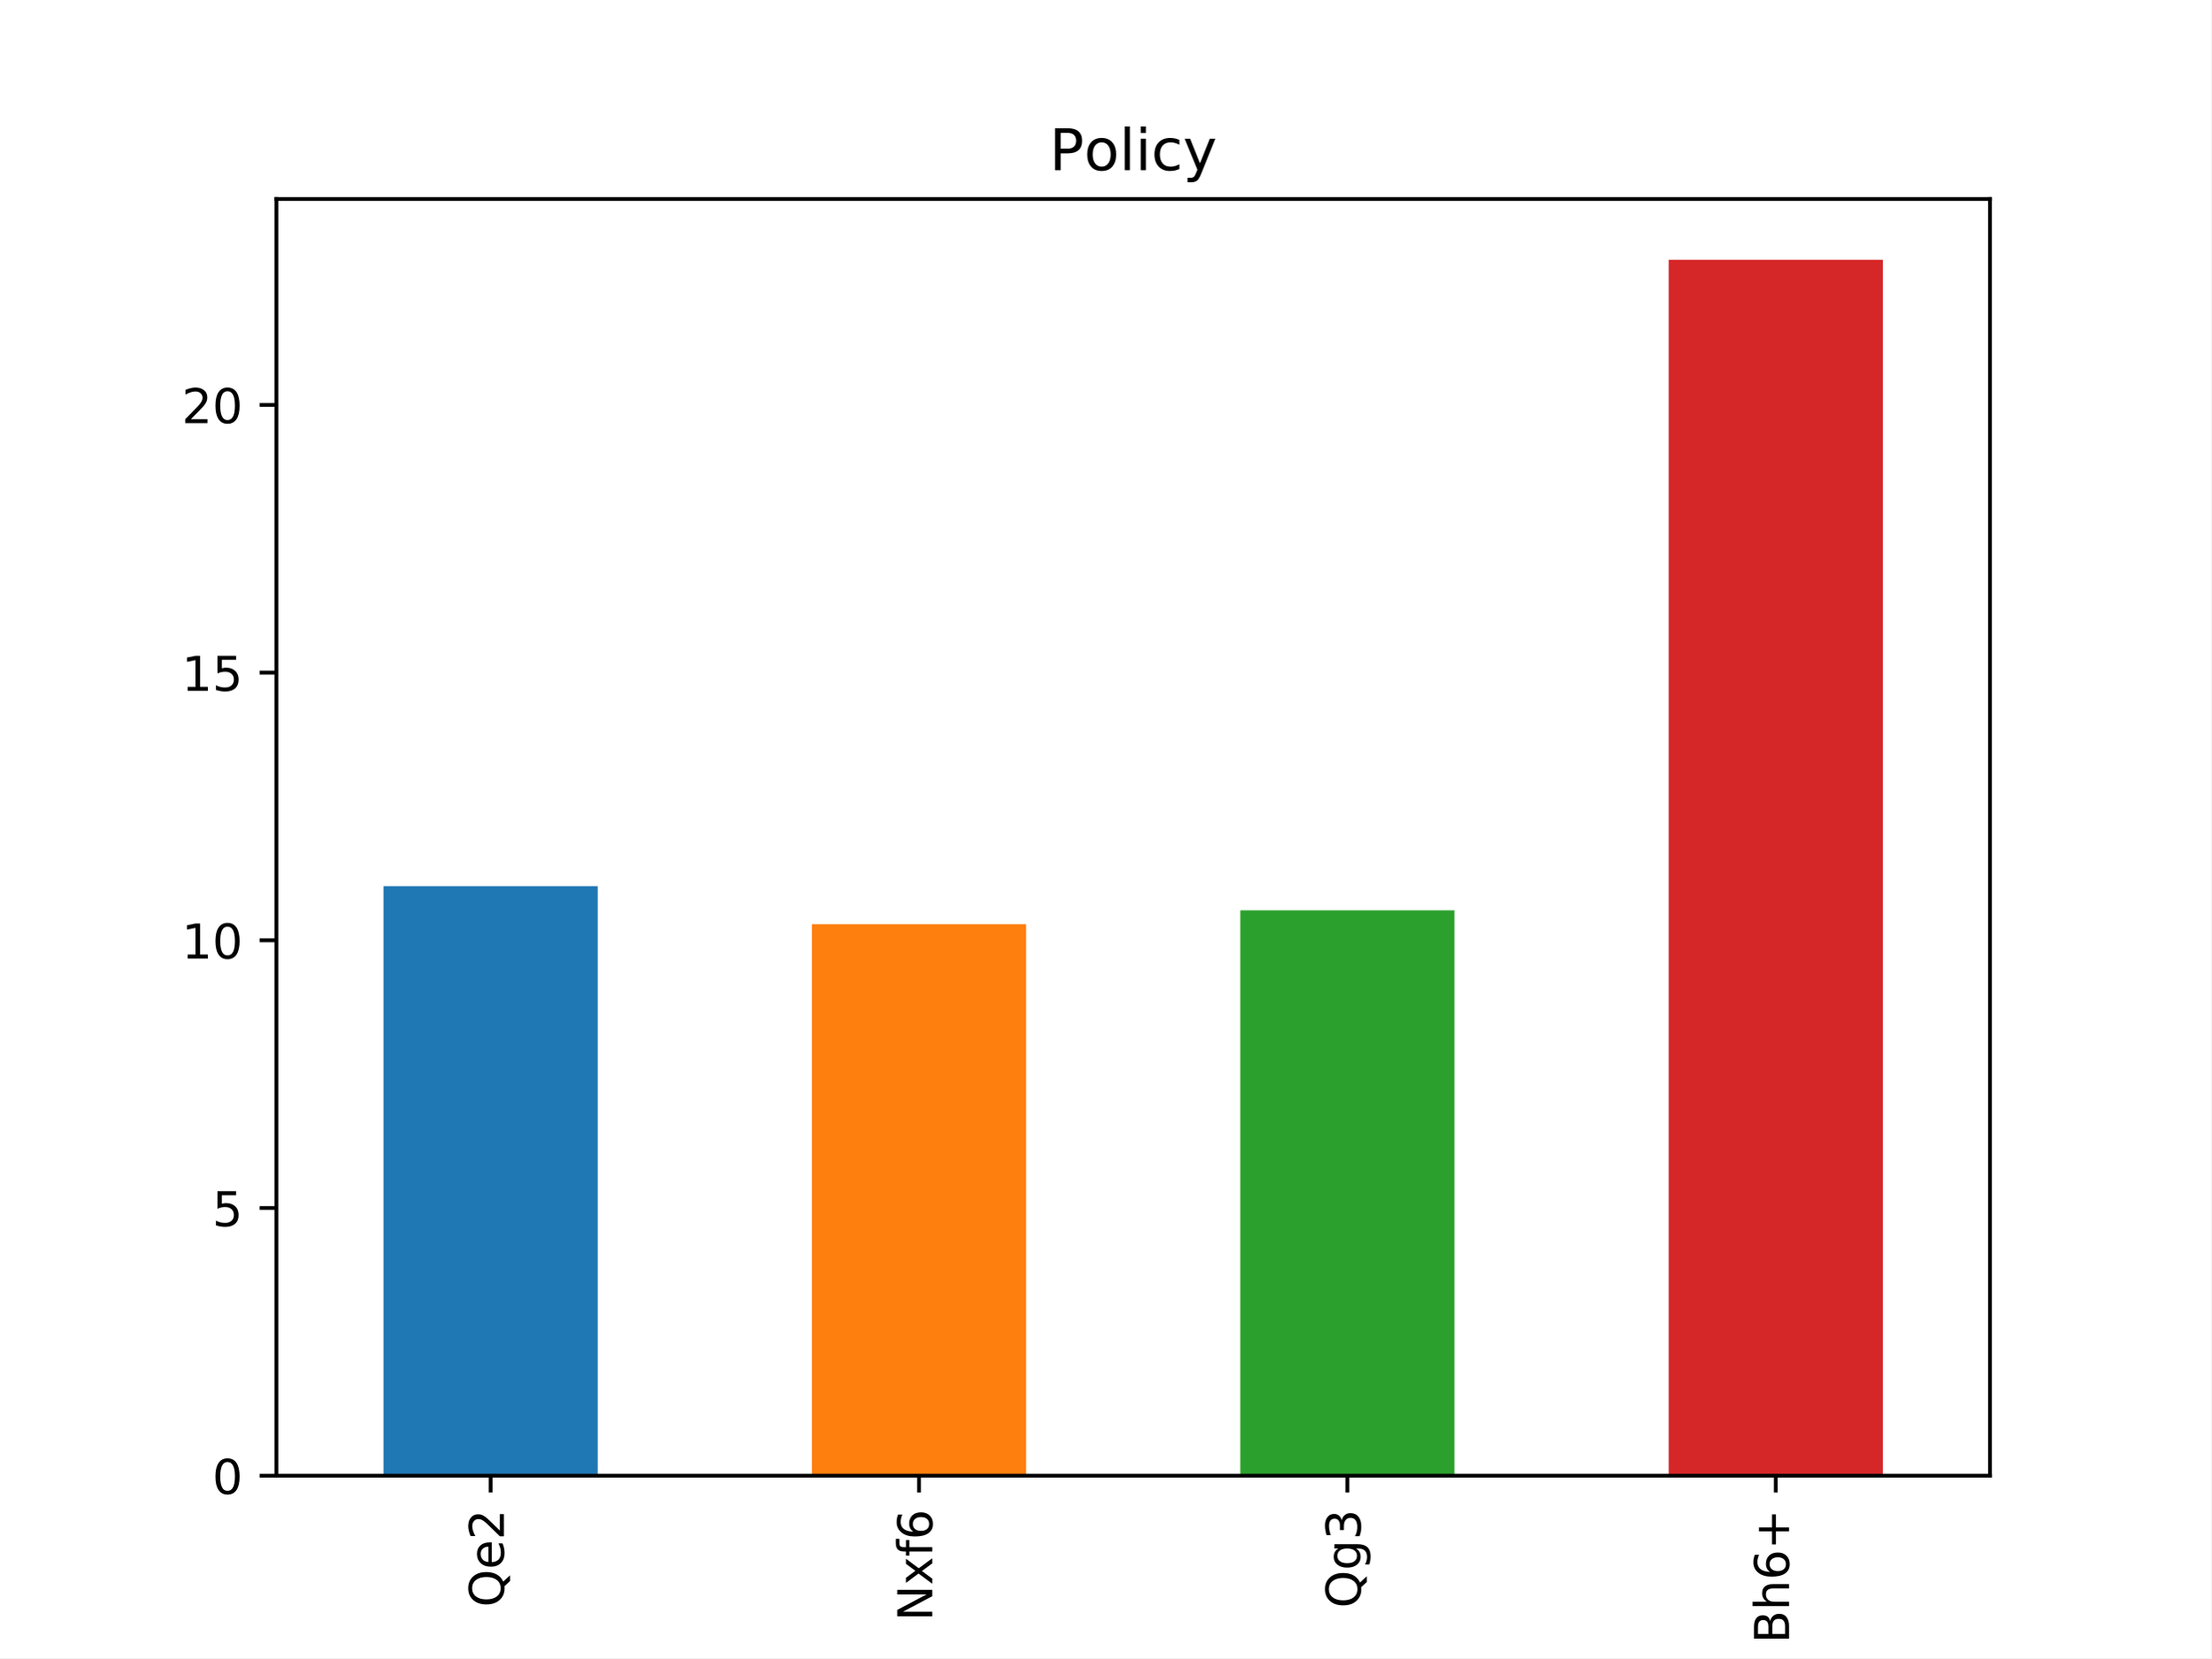
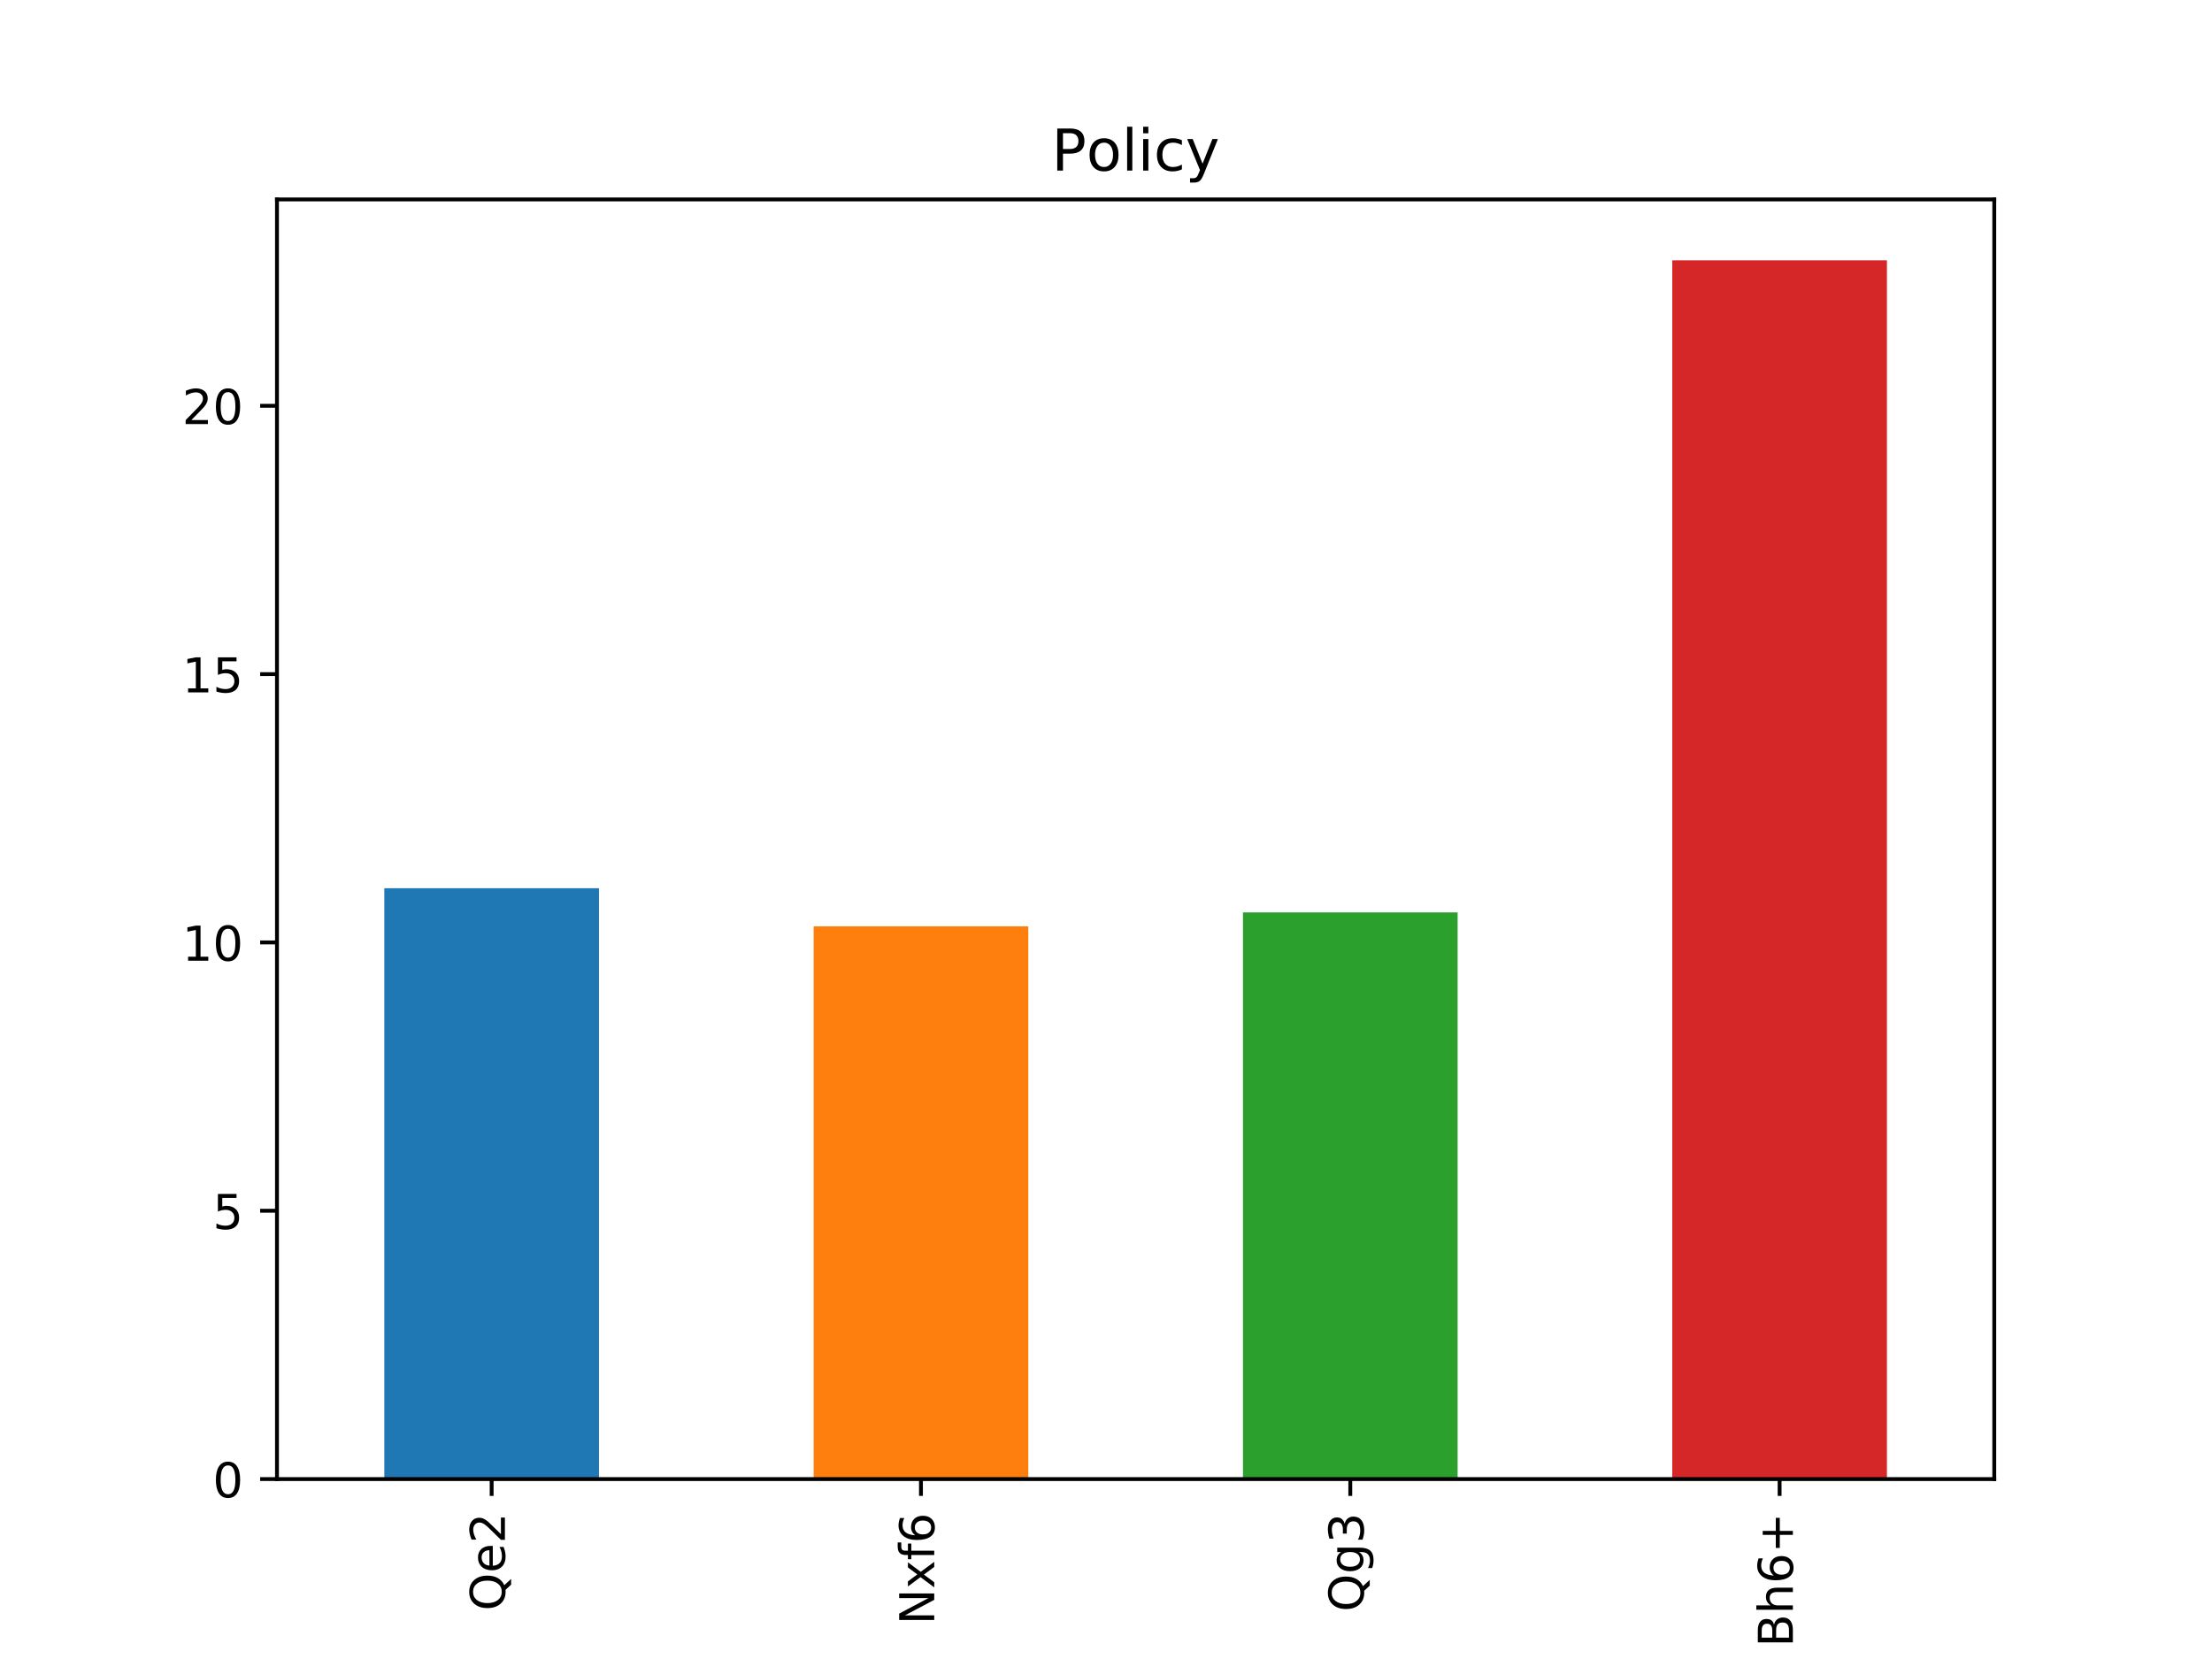
- <svg xmlns="http://www.w3.org/2000/svg" xmlns:xlink="http://www.w3.org/1999/xlink" height="345.6pt" version="1.1" viewBox="0 0 460.8 345.6" width="460.8pt">
+ <svg xmlns="http://www.w3.org/2000/svg" xmlns:xlink="http://www.w3.org/1999/xlink" height="345pt" version="1.1" viewBox="0 0 460 345" width="460pt">
  <defs>
    <style type="text/css">
*{stroke-linecap:butt;stroke-linejoin:round;}
  </style>
  </defs>
  <g id="figure_1">
    <g id="patch_1">
      <path d="M 0 345.6  L 460.8 345.6  L 460.8 0  L 0 0  z " style="fill:#ffffff;" />
    </g>
    <g id="axes_1">
      <g id="patch_2">
        <path d="M 57.6 307.584  L 414.72 307.584  L 414.72 41.472  L 57.6 41.472  z " style="fill:#ffffff;" />
      </g>
      <g id="patch_3">
-         <path clip-path="url(#pa04058345b)" d="M 79.92 307.584  L 124.56 307.584  L 124.56 184.714  L 79.92 184.714  z " style="fill:#1f77b4;" />
+         <path clip-path="url(#p85467f27e4)" d="M 79.92 307.584  L 124.56 307.584  L 124.56 184.714  L 79.92 184.714  z " style="fill:#1f77b4;" />
      </g>
      <g id="patch_4">
-         <path clip-path="url(#pa04058345b)" d="M 169.2 307.584  L 213.84 307.584  L 213.84 192.638  L 169.2 192.638  z " style="fill:#ff7f0e;" />
+         <path clip-path="url(#p85467f27e4)" d="M 169.2 307.584  L 213.84 307.584  L 213.84 192.638  L 169.2 192.638  z " style="fill:#ff7f0e;" />
      </g>
      <g id="patch_5">
-         <path clip-path="url(#pa04058345b)" d="M 258.48 307.584  L 303.12 307.584  L 303.12 189.736  L 258.48 189.736  z " style="fill:#2ca02c;" />
+         <path clip-path="url(#p85467f27e4)" d="M 258.48 307.584  L 303.12 307.584  L 303.12 189.736  L 258.48 189.736  z " style="fill:#2ca02c;" />
      </g>
      <g id="patch_6">
-         <path clip-path="url(#pa04058345b)" d="M 347.76 307.584  L 392.4 307.584  L 392.4 54.144  L 347.76 54.144  z " style="fill:#d62728;" />
+         <path clip-path="url(#p85467f27e4)" d="M 347.76 307.584  L 392.4 307.584  L 392.4 54.144  L 347.76 54.144  z " style="fill:#d62728;" />
      </g>
      <g id="matplotlib.axis_1">
        <g id="xtick_1">
          <g id="line2d_1">
            <defs>
-               <path d="M 0 0  L 0 3.5  " id="m313bf87acb" style="stroke:#000000;stroke-width:0.8;" />
-             </defs>
-             <g>
-               <use style="stroke:#000000;stroke-width:0.8;" x="102.24" xlink:href="#m313bf87acb" y="307.584" />
+               <path d="M 0 0  L 0 3.5  " id="m1fb3bd90a8" style="stroke:#000000;stroke-width:0.8;" />
+             </defs>
+             <g>
+               <use style="stroke:#000000;stroke-width:0.8;" x="102.24" xlink:href="#m1fb3bd90a8" y="307.584" />
            </g>
          </g>
          <g id="text_1">
            <defs>
-               <path d="M 39.406 66.219  Q 28.656 66.219 22.328 58.203  Q 16.016 50.203 16.016 36.375  Q 16.016 22.609 22.328 14.594  Q 28.656 6.594 39.406 6.594  Q 50.141 6.594 56.422 14.594  Q 62.703 22.609 62.703 36.375  Q 62.703 50.203 56.422 58.203  Q 50.141 66.219 39.406 66.219  z M 53.219 1.312  L 66.219 -12.891  L 54.297 -12.891  L 43.5 -1.219  Q 41.891 -1.312 41.031 -1.359  Q 40.188 -1.422 39.406 -1.422  Q 24.031 -1.422 14.812 8.859  Q 5.609 19.141 5.609 36.375  Q 5.609 53.656 14.812 63.938  Q 24.031 74.219 39.406 74.219  Q 54.734 74.219 63.906 63.938  Q 73.094 53.656 73.094 36.375  Q 73.094 23.688 67.984 14.641  Q 62.891 5.609 53.219 1.312  z " id="DejaVuSans-81" />
-               <path d="M 56.203 29.594  L 56.203 25.203  L 14.891 25.203  Q 15.484 15.922 20.484 11.062  Q 25.484 6.203 34.422 6.203  Q 39.594 6.203 44.453 7.469  Q 49.312 8.734 54.109 11.281  L 54.109 2.781  Q 49.266 0.734 44.188 -0.344  Q 39.109 -1.422 33.891 -1.422  Q 20.797 -1.422 13.156 6.188  Q 5.516 13.812 5.516 26.812  Q 5.516 40.234 12.766 48.109  Q 20.016 56 32.328 56  Q 43.359 56 49.781 48.891  Q 56.203 41.797 56.203 29.594  z M 47.219 32.234  Q 47.125 39.594 43.094 43.984  Q 39.062 48.391 32.422 48.391  Q 24.906 48.391 20.391 44.141  Q 15.875 39.891 15.188 32.172  z " id="DejaVuSans-101" />
-               <path d="M 19.188 8.297  L 53.609 8.297  L 53.609 0  L 7.328 0  L 7.328 8.297  Q 12.938 14.109 22.625 23.891  Q 32.328 33.688 34.812 36.531  Q 39.547 41.844 41.422 45.531  Q 43.312 49.219 43.312 52.781  Q 43.312 58.594 39.234 62.25  Q 35.156 65.922 28.609 65.922  Q 23.969 65.922 18.812 64.312  Q 13.672 62.703 7.812 59.422  L 7.812 69.391  Q 13.766 71.781 18.938 73  Q 24.125 74.219 28.422 74.219  Q 39.75 74.219 46.484 68.547  Q 53.219 62.891 53.219 53.422  Q 53.219 48.922 51.531 44.891  Q 49.859 40.875 45.406 35.406  Q 44.188 33.984 37.641 27.219  Q 31.109 20.453 19.188 8.297  z " id="DejaVuSans-50" />
+               <path d="M 39.406 66.219  Q 28.656 66.219 22.328 58.203  Q 16.016 50.203 16.016 36.375  Q 16.016 22.609 22.328 14.594  Q 28.656 6.594 39.406 6.594  Q 50.141 6.594 56.422 14.594  Q 62.703 22.609 62.703 36.375  Q 62.703 50.203 56.422 58.203  Q 50.141 66.219 39.406 66.219  z M 53.219 1.312  L 66.219 -12.891  L 54.297 -12.891  L 43.5 -1.219  Q 41.891 -1.312 41.031 -1.359  Q 40.188 -1.422 39.406 -1.422  Q 24.031 -1.422 14.812 8.859  Q 5.609 19.141 5.609 36.375  Q 5.609 53.656 14.812 63.938  Q 24.031 74.219 39.406 74.219  Q 54.734 74.219 63.906 63.938  Q 73.094 53.656 73.094 36.375  Q 73.094 23.688 67.984 14.641  Q 62.891 5.609 53.219 1.312  z " id="DejaVuSans-51" />
+               <path d="M 56.203 29.594  L 56.203 25.203  L 14.891 25.203  Q 15.484 15.922 20.484 11.062  Q 25.484 6.203 34.422 6.203  Q 39.594 6.203 44.453 7.469  Q 49.312 8.734 54.109 11.281  L 54.109 2.781  Q 49.266 0.734 44.188 -0.344  Q 39.109 -1.422 33.891 -1.422  Q 20.797 -1.422 13.156 6.188  Q 5.516 13.812 5.516 26.812  Q 5.516 40.234 12.766 48.109  Q 20.016 56 32.328 56  Q 43.359 56 49.781 48.891  Q 56.203 41.797 56.203 29.594  z M 47.219 32.234  Q 47.125 39.594 43.094 43.984  Q 39.062 48.391 32.422 48.391  Q 24.906 48.391 20.391 44.141  Q 15.875 39.891 15.188 32.172  z " id="DejaVuSans-65" />
+               <path d="M 19.188 8.297  L 53.609 8.297  L 53.609 0  L 7.328 0  L 7.328 8.297  Q 12.938 14.109 22.625 23.891  Q 32.328 33.688 34.812 36.531  Q 39.547 41.844 41.422 45.531  Q 43.312 49.219 43.312 52.781  Q 43.312 58.594 39.234 62.25  Q 35.156 65.922 28.609 65.922  Q 23.969 65.922 18.812 64.312  Q 13.672 62.703 7.812 59.422  L 7.812 69.391  Q 13.766 71.781 18.938 73  Q 24.125 74.219 28.422 74.219  Q 39.75 74.219 46.484 68.547  Q 53.219 62.891 53.219 53.422  Q 53.219 48.922 51.531 44.891  Q 49.859 40.875 45.406 35.406  Q 44.188 33.984 37.641 27.219  Q 31.109 20.453 19.188 8.297  z " id="DejaVuSans-32" />
            </defs>
            <g transform="translate(104.9994 334.9715)rotate(-90)scale(0.1 -0.1)">
-               <use xlink:href="#DejaVuSans-81" />
-               <use x="78.711" xlink:href="#DejaVuSans-101" />
-               <use x="140.234" xlink:href="#DejaVuSans-50" />
+               <use xlink:href="#DejaVuSans-51" />
+               <use x="78.711" xlink:href="#DejaVuSans-65" />
+               <use x="140.234" xlink:href="#DejaVuSans-32" />
            </g>
          </g>
        </g>
        <g id="xtick_2">
          <g id="line2d_2">
            <g>
-               <use style="stroke:#000000;stroke-width:0.8;" x="191.52" xlink:href="#m313bf87acb" y="307.584" />
+               <use style="stroke:#000000;stroke-width:0.8;" x="191.52" xlink:href="#m1fb3bd90a8" y="307.584" />
            </g>
          </g>
          <g id="text_2">
            <defs>
-               <path d="M 9.812 72.906  L 23.094 72.906  L 55.422 11.922  L 55.422 72.906  L 64.984 72.906  L 64.984 0  L 51.703 0  L 19.391 60.984  L 19.391 0  L 9.812 0  z " id="DejaVuSans-78" />
-               <path d="M 54.891 54.688  L 35.109 28.078  L 55.906 0  L 45.312 0  L 29.391 21.484  L 13.484 0  L 2.875 0  L 24.125 28.609  L 4.688 54.688  L 15.281 54.688  L 29.781 35.203  L 44.281 54.688  z " id="DejaVuSans-120" />
-               <path d="M 37.109 75.984  L 37.109 68.5  L 28.516 68.5  Q 23.688 68.5 21.797 66.547  Q 19.922 64.594 19.922 59.516  L 19.922 54.688  L 34.719 54.688  L 34.719 47.703  L 19.922 47.703  L 19.922 0  L 10.891 0  L 10.891 47.703  L 2.297 47.703  L 2.297 54.688  L 10.891 54.688  L 10.891 58.5  Q 10.891 67.625 15.141 71.797  Q 19.391 75.984 28.609 75.984  z " id="DejaVuSans-102" />
-               <path d="M 33.016 40.375  Q 26.375 40.375 22.484 35.828  Q 18.609 31.297 18.609 23.391  Q 18.609 15.531 22.484 10.953  Q 26.375 6.391 33.016 6.391  Q 39.656 6.391 43.531 10.953  Q 47.406 15.531 47.406 23.391  Q 47.406 31.297 43.531 35.828  Q 39.656 40.375 33.016 40.375  z M 52.594 71.297  L 52.594 62.312  Q 48.875 64.062 45.094 64.984  Q 41.312 65.922 37.594 65.922  Q 27.828 65.922 22.672 59.328  Q 17.531 52.734 16.797 39.406  Q 19.672 43.656 24.016 45.922  Q 28.375 48.188 33.594 48.188  Q 44.578 48.188 50.953 41.516  Q 57.328 34.859 57.328 23.391  Q 57.328 12.156 50.688 5.359  Q 44.047 -1.422 33.016 -1.422  Q 20.359 -1.422 13.672 8.266  Q 6.984 17.969 6.984 36.375  Q 6.984 53.656 15.188 63.938  Q 23.391 74.219 37.203 74.219  Q 40.922 74.219 44.703 73.484  Q 48.484 72.75 52.594 71.297  z " id="DejaVuSans-54" />
+               <path d="M 9.812 72.906  L 23.094 72.906  L 55.422 11.922  L 55.422 72.906  L 64.984 72.906  L 64.984 0  L 51.703 0  L 19.391 60.984  L 19.391 0  L 9.812 0  z " id="DejaVuSans-4e" />
+               <path d="M 54.891 54.688  L 35.109 28.078  L 55.906 0  L 45.312 0  L 29.391 21.484  L 13.484 0  L 2.875 0  L 24.125 28.609  L 4.688 54.688  L 15.281 54.688  L 29.781 35.203  L 44.281 54.688  z " id="DejaVuSans-78" />
+               <path d="M 37.109 75.984  L 37.109 68.5  L 28.516 68.5  Q 23.688 68.5 21.797 66.547  Q 19.922 64.594 19.922 59.516  L 19.922 54.688  L 34.719 54.688  L 34.719 47.703  L 19.922 47.703  L 19.922 0  L 10.891 0  L 10.891 47.703  L 2.297 47.703  L 2.297 54.688  L 10.891 54.688  L 10.891 58.5  Q 10.891 67.625 15.141 71.797  Q 19.391 75.984 28.609 75.984  z " id="DejaVuSans-66" />
+               <path d="M 33.016 40.375  Q 26.375 40.375 22.484 35.828  Q 18.609 31.297 18.609 23.391  Q 18.609 15.531 22.484 10.953  Q 26.375 6.391 33.016 6.391  Q 39.656 6.391 43.531 10.953  Q 47.406 15.531 47.406 23.391  Q 47.406 31.297 43.531 35.828  Q 39.656 40.375 33.016 40.375  z M 52.594 71.297  L 52.594 62.312  Q 48.875 64.062 45.094 64.984  Q 41.312 65.922 37.594 65.922  Q 27.828 65.922 22.672 59.328  Q 17.531 52.734 16.797 39.406  Q 19.672 43.656 24.016 45.922  Q 28.375 48.188 33.594 48.188  Q 44.578 48.188 50.953 41.516  Q 57.328 34.859 57.328 23.391  Q 57.328 12.156 50.688 5.359  Q 44.047 -1.422 33.016 -1.422  Q 20.359 -1.422 13.672 8.266  Q 6.984 17.969 6.984 36.375  Q 6.984 53.656 15.188 63.938  Q 23.391 74.219 37.203 74.219  Q 40.922 74.219 44.703 73.484  Q 48.484 72.75 52.594 71.297  z " id="DejaVuSans-36" />
            </defs>
            <g transform="translate(194.2794 337.8668)rotate(-90)scale(0.1 -0.1)">
-               <use xlink:href="#DejaVuSans-78" />
-               <use x="74.805" xlink:href="#DejaVuSans-120" />
-               <use x="133.984" xlink:href="#DejaVuSans-102" />
-               <use x="169.189" xlink:href="#DejaVuSans-54" />
+               <use xlink:href="#DejaVuSans-4e" />
+               <use x="74.805" xlink:href="#DejaVuSans-78" />
+               <use x="133.984" xlink:href="#DejaVuSans-66" />
+               <use x="169.189" xlink:href="#DejaVuSans-36" />
            </g>
          </g>
        </g>
        <g id="xtick_3">
          <g id="line2d_3">
            <g>
-               <use style="stroke:#000000;stroke-width:0.8;" x="280.8" xlink:href="#m313bf87acb" y="307.584" />
+               <use style="stroke:#000000;stroke-width:0.8;" x="280.8" xlink:href="#m1fb3bd90a8" y="307.584" />
            </g>
          </g>
          <g id="text_3">
            <defs>
-               <path d="M 45.406 27.984  Q 45.406 37.75 41.375 43.109  Q 37.359 48.484 30.078 48.484  Q 22.859 48.484 18.828 43.109  Q 14.797 37.75 14.797 27.984  Q 14.797 18.266 18.828 12.891  Q 22.859 7.516 30.078 7.516  Q 37.359 7.516 41.375 12.891  Q 45.406 18.266 45.406 27.984  z M 54.391 6.781  Q 54.391 -7.172 48.188 -13.984  Q 42 -20.797 29.203 -20.797  Q 24.469 -20.797 20.266 -20.094  Q 16.062 -19.391 12.109 -17.922  L 12.109 -9.188  Q 16.062 -11.328 19.922 -12.344  Q 23.781 -13.375 27.781 -13.375  Q 36.625 -13.375 41.016 -8.766  Q 45.406 -4.156 45.406 5.172  L 45.406 9.625  Q 42.625 4.781 38.281 2.391  Q 33.938 0 27.875 0  Q 17.828 0 11.672 7.656  Q 5.516 15.328 5.516 27.984  Q 5.516 40.672 11.672 48.328  Q 17.828 56 27.875 56  Q 33.938 56 38.281 53.609  Q 42.625 51.219 45.406 46.391  L 45.406 54.688  L 54.391 54.688  z " id="DejaVuSans-103" />
-               <path d="M 40.578 39.312  Q 47.656 37.797 51.625 33  Q 55.609 28.219 55.609 21.188  Q 55.609 10.406 48.188 4.484  Q 40.766 -1.422 27.094 -1.422  Q 22.516 -1.422 17.656 -0.516  Q 12.797 0.391 7.625 2.203  L 7.625 11.719  Q 11.719 9.328 16.594 8.109  Q 21.484 6.891 26.812 6.891  Q 36.078 6.891 40.938 10.547  Q 45.797 14.203 45.797 21.188  Q 45.797 27.641 41.281 31.266  Q 36.766 34.906 28.719 34.906  L 20.219 34.906  L 20.219 43.016  L 29.109 43.016  Q 36.375 43.016 40.234 45.922  Q 44.094 48.828 44.094 54.297  Q 44.094 59.906 40.109 62.906  Q 36.141 65.922 28.719 65.922  Q 24.656 65.922 20.016 65.031  Q 15.375 64.156 9.812 62.312  L 9.812 71.094  Q 15.438 72.656 20.344 73.438  Q 25.25 74.219 29.594 74.219  Q 40.828 74.219 47.359 69.109  Q 53.906 64.016 53.906 55.328  Q 53.906 49.266 50.438 45.094  Q 46.969 40.922 40.578 39.312  z " id="DejaVuSans-51" />
+               <path d="M 45.406 27.984  Q 45.406 37.75 41.375 43.109  Q 37.359 48.484 30.078 48.484  Q 22.859 48.484 18.828 43.109  Q 14.797 37.75 14.797 27.984  Q 14.797 18.266 18.828 12.891  Q 22.859 7.516 30.078 7.516  Q 37.359 7.516 41.375 12.891  Q 45.406 18.266 45.406 27.984  z M 54.391 6.781  Q 54.391 -7.172 48.188 -13.984  Q 42 -20.797 29.203 -20.797  Q 24.469 -20.797 20.266 -20.094  Q 16.062 -19.391 12.109 -17.922  L 12.109 -9.188  Q 16.062 -11.328 19.922 -12.344  Q 23.781 -13.375 27.781 -13.375  Q 36.625 -13.375 41.016 -8.766  Q 45.406 -4.156 45.406 5.172  L 45.406 9.625  Q 42.625 4.781 38.281 2.391  Q 33.938 0 27.875 0  Q 17.828 0 11.672 7.656  Q 5.516 15.328 5.516 27.984  Q 5.516 40.672 11.672 48.328  Q 17.828 56 27.875 56  Q 33.938 56 38.281 53.609  Q 42.625 51.219 45.406 46.391  L 45.406 54.688  L 54.391 54.688  z " id="DejaVuSans-67" />
+               <path d="M 40.578 39.312  Q 47.656 37.797 51.625 33  Q 55.609 28.219 55.609 21.188  Q 55.609 10.406 48.188 4.484  Q 40.766 -1.422 27.094 -1.422  Q 22.516 -1.422 17.656 -0.516  Q 12.797 0.391 7.625 2.203  L 7.625 11.719  Q 11.719 9.328 16.594 8.109  Q 21.484 6.891 26.812 6.891  Q 36.078 6.891 40.938 10.547  Q 45.797 14.203 45.797 21.188  Q 45.797 27.641 41.281 31.266  Q 36.766 34.906 28.719 34.906  L 20.219 34.906  L 20.219 43.016  L 29.109 43.016  Q 36.375 43.016 40.234 45.922  Q 44.094 48.828 44.094 54.297  Q 44.094 59.906 40.109 62.906  Q 36.141 65.922 28.719 65.922  Q 24.656 65.922 20.016 65.031  Q 15.375 64.156 9.812 62.312  L 9.812 71.094  Q 15.438 72.656 20.344 73.438  Q 25.25 74.219 29.594 74.219  Q 40.828 74.219 47.359 69.109  Q 53.906 64.016 53.906 55.328  Q 53.906 49.266 50.438 45.094  Q 46.969 40.922 40.578 39.312  z " id="DejaVuSans-33" />
            </defs>
            <g transform="translate(283.5594 335.1668)rotate(-90)scale(0.1 -0.1)">
-               <use xlink:href="#DejaVuSans-81" />
-               <use x="78.711" xlink:href="#DejaVuSans-103" />
-               <use x="142.188" xlink:href="#DejaVuSans-51" />
+               <use xlink:href="#DejaVuSans-51" />
+               <use x="78.711" xlink:href="#DejaVuSans-67" />
+               <use x="142.188" xlink:href="#DejaVuSans-33" />
            </g>
          </g>
        </g>
        <g id="xtick_4">
          <g id="line2d_4">
            <g>
-               <use style="stroke:#000000;stroke-width:0.8;" x="370.08" xlink:href="#m313bf87acb" y="307.584" />
+               <use style="stroke:#000000;stroke-width:0.8;" x="370.08" xlink:href="#m1fb3bd90a8" y="307.584" />
            </g>
          </g>
          <g id="text_4">
            <defs>
-               <path d="M 19.672 34.812  L 19.672 8.109  L 35.5 8.109  Q 43.453 8.109 47.281 11.406  Q 51.125 14.703 51.125 21.484  Q 51.125 28.328 47.281 31.562  Q 43.453 34.812 35.5 34.812  z M 19.672 64.797  L 19.672 42.828  L 34.281 42.828  Q 41.5 42.828 45.031 45.531  Q 48.578 48.25 48.578 53.812  Q 48.578 59.328 45.031 62.062  Q 41.5 64.797 34.281 64.797  z M 9.812 72.906  L 35.016 72.906  Q 46.297 72.906 52.391 68.219  Q 58.5 63.531 58.5 54.891  Q 58.5 48.188 55.375 44.234  Q 52.25 40.281 46.188 39.312  Q 53.469 37.75 57.5 32.781  Q 61.531 27.828 61.531 20.406  Q 61.531 10.641 54.891 5.312  Q 48.25 0 35.984 0  L 9.812 0  z " id="DejaVuSans-66" />
-               <path d="M 54.891 33.016  L 54.891 0  L 45.906 0  L 45.906 32.719  Q 45.906 40.484 42.875 44.328  Q 39.844 48.188 33.797 48.188  Q 26.516 48.188 22.312 43.547  Q 18.109 38.922 18.109 30.906  L 18.109 0  L 9.078 0  L 9.078 75.984  L 18.109 75.984  L 18.109 46.188  Q 21.344 51.125 25.703 53.562  Q 30.078 56 35.797 56  Q 45.219 56 50.047 50.172  Q 54.891 44.344 54.891 33.016  z " id="DejaVuSans-104" />
-               <path d="M 46 62.703  L 46 35.5  L 73.188 35.5  L 73.188 27.203  L 46 27.203  L 46 0  L 37.797 0  L 37.797 27.203  L 10.594 27.203  L 10.594 35.5  L 37.797 35.5  L 37.797 62.703  z " id="DejaVuSans-43" />
+               <path d="M 19.672 34.812  L 19.672 8.109  L 35.5 8.109  Q 43.453 8.109 47.281 11.406  Q 51.125 14.703 51.125 21.484  Q 51.125 28.328 47.281 31.562  Q 43.453 34.812 35.5 34.812  z M 19.672 64.797  L 19.672 42.828  L 34.281 42.828  Q 41.5 42.828 45.031 45.531  Q 48.578 48.25 48.578 53.812  Q 48.578 59.328 45.031 62.062  Q 41.5 64.797 34.281 64.797  z M 9.812 72.906  L 35.016 72.906  Q 46.297 72.906 52.391 68.219  Q 58.5 63.531 58.5 54.891  Q 58.5 48.188 55.375 44.234  Q 52.25 40.281 46.188 39.312  Q 53.469 37.75 57.5 32.781  Q 61.531 27.828 61.531 20.406  Q 61.531 10.641 54.891 5.312  Q 48.25 0 35.984 0  L 9.812 0  z " id="DejaVuSans-42" />
+               <path d="M 54.891 33.016  L 54.891 0  L 45.906 0  L 45.906 32.719  Q 45.906 40.484 42.875 44.328  Q 39.844 48.188 33.797 48.188  Q 26.516 48.188 22.312 43.547  Q 18.109 38.922 18.109 30.906  L 18.109 0  L 9.078 0  L 9.078 75.984  L 18.109 75.984  L 18.109 46.188  Q 21.344 51.125 25.703 53.562  Q 30.078 56 35.797 56  Q 45.219 56 50.047 50.172  Q 54.891 44.344 54.891 33.016  z " id="DejaVuSans-68" />
+               <path d="M 46 62.703  L 46 35.5  L 73.188 35.5  L 73.188 27.203  L 46 27.203  L 46 0  L 37.797 0  L 37.797 27.203  L 10.594 27.203  L 10.594 35.5  L 37.797 35.5  L 37.797 62.703  z " id="DejaVuSans-2b" />
            </defs>
            <g transform="translate(372.8394 342.5246)rotate(-90)scale(0.1 -0.1)">
-               <use xlink:href="#DejaVuSans-66" />
-               <use x="68.604" xlink:href="#DejaVuSans-104" />
-               <use x="131.982" xlink:href="#DejaVuSans-54" />
-               <use x="195.605" xlink:href="#DejaVuSans-43" />
+               <use xlink:href="#DejaVuSans-42" />
+               <use x="68.604" xlink:href="#DejaVuSans-68" />
+               <use x="131.982" xlink:href="#DejaVuSans-36" />
+               <use x="195.605" xlink:href="#DejaVuSans-2b" />
            </g>
          </g>
        </g>
      </g>
      <g id="matplotlib.axis_2">
        <g id="ytick_1">
          <g id="line2d_5">
            <defs>
-               <path d="M 0 0  L -3.5 0  " id="mda31546f8f" style="stroke:#000000;stroke-width:0.8;" />
-             </defs>
-             <g>
-               <use style="stroke:#000000;stroke-width:0.8;" x="57.6" xlink:href="#mda31546f8f" y="307.584" />
+               <path d="M 0 0  L -3.5 0  " id="m9162a59902" style="stroke:#000000;stroke-width:0.8;" />
+             </defs>
+             <g>
+               <use style="stroke:#000000;stroke-width:0.8;" x="57.6" xlink:href="#m9162a59902" y="307.584" />
            </g>
          </g>
          <g id="text_5">
            <defs>
-               <path d="M 31.781 66.406  Q 24.172 66.406 20.328 58.906  Q 16.5 51.422 16.5 36.375  Q 16.5 21.391 20.328 13.891  Q 24.172 6.391 31.781 6.391  Q 39.453 6.391 43.281 13.891  Q 47.125 21.391 47.125 36.375  Q 47.125 51.422 43.281 58.906  Q 39.453 66.406 31.781 66.406  z M 31.781 74.219  Q 44.047 74.219 50.516 64.516  Q 56.984 54.828 56.984 36.375  Q 56.984 17.969 50.516 8.266  Q 44.047 -1.422 31.781 -1.422  Q 19.531 -1.422 13.062 8.266  Q 6.594 17.969 6.594 36.375  Q 6.594 54.828 13.062 64.516  Q 19.531 74.219 31.781 74.219  z " id="DejaVuSans-48" />
+               <path d="M 31.781 66.406  Q 24.172 66.406 20.328 58.906  Q 16.5 51.422 16.5 36.375  Q 16.5 21.391 20.328 13.891  Q 24.172 6.391 31.781 6.391  Q 39.453 6.391 43.281 13.891  Q 47.125 21.391 47.125 36.375  Q 47.125 51.422 43.281 58.906  Q 39.453 66.406 31.781 66.406  z M 31.781 74.219  Q 44.047 74.219 50.516 64.516  Q 56.984 54.828 56.984 36.375  Q 56.984 17.969 50.516 8.266  Q 44.047 -1.422 31.781 -1.422  Q 19.531 -1.422 13.062 8.266  Q 6.594 17.969 6.594 36.375  Q 6.594 54.828 13.062 64.516  Q 19.531 74.219 31.781 74.219  z " id="DejaVuSans-30" />
            </defs>
            <g transform="translate(44.2375 311.3832)scale(0.1 -0.1)">
-               <use xlink:href="#DejaVuSans-48" />
+               <use xlink:href="#DejaVuSans-30" />
            </g>
          </g>
        </g>
        <g id="ytick_2">
          <g id="line2d_6">
            <g>
-               <use style="stroke:#000000;stroke-width:0.8;" x="57.6" xlink:href="#mda31546f8f" y="251.785" />
+               <use style="stroke:#000000;stroke-width:0.8;" x="57.6" xlink:href="#m9162a59902" y="251.785" />
            </g>
          </g>
          <g id="text_6">
            <defs>
-               <path d="M 10.797 72.906  L 49.516 72.906  L 49.516 64.594  L 19.828 64.594  L 19.828 46.734  Q 21.969 47.469 24.109 47.828  Q 26.266 48.188 28.422 48.188  Q 40.625 48.188 47.75 41.5  Q 54.891 34.812 54.891 23.391  Q 54.891 11.625 47.562 5.094  Q 40.234 -1.422 26.906 -1.422  Q 22.312 -1.422 17.547 -0.641  Q 12.797 0.141 7.719 1.703  L 7.719 11.625  Q 12.109 9.234 16.797 8.062  Q 21.484 6.891 26.703 6.891  Q 35.156 6.891 40.078 11.328  Q 45.016 15.766 45.016 23.391  Q 45.016 31 40.078 35.438  Q 35.156 39.891 26.703 39.891  Q 22.75 39.891 18.812 39.016  Q 14.891 38.141 10.797 36.281  z " id="DejaVuSans-53" />
+               <path d="M 10.797 72.906  L 49.516 72.906  L 49.516 64.594  L 19.828 64.594  L 19.828 46.734  Q 21.969 47.469 24.109 47.828  Q 26.266 48.188 28.422 48.188  Q 40.625 48.188 47.75 41.5  Q 54.891 34.812 54.891 23.391  Q 54.891 11.625 47.562 5.094  Q 40.234 -1.422 26.906 -1.422  Q 22.312 -1.422 17.547 -0.641  Q 12.797 0.141 7.719 1.703  L 7.719 11.625  Q 12.109 9.234 16.797 8.062  Q 21.484 6.891 26.703 6.891  Q 35.156 6.891 40.078 11.328  Q 45.016 15.766 45.016 23.391  Q 45.016 31 40.078 35.438  Q 35.156 39.891 26.703 39.891  Q 22.75 39.891 18.812 39.016  Q 14.891 38.141 10.797 36.281  z " id="DejaVuSans-35" />
            </defs>
            <g transform="translate(44.2375 255.584)scale(0.1 -0.1)">
-               <use xlink:href="#DejaVuSans-53" />
+               <use xlink:href="#DejaVuSans-35" />
            </g>
          </g>
        </g>
        <g id="ytick_3">
          <g id="line2d_7">
            <g>
-               <use style="stroke:#000000;stroke-width:0.8;" x="57.6" xlink:href="#mda31546f8f" y="195.986" />
+               <use style="stroke:#000000;stroke-width:0.8;" x="57.6" xlink:href="#m9162a59902" y="195.986" />
            </g>
          </g>
          <g id="text_7">
            <defs>
-               <path d="M 12.406 8.297  L 28.516 8.297  L 28.516 63.922  L 10.984 60.406  L 10.984 69.391  L 28.422 72.906  L 38.281 72.906  L 38.281 8.297  L 54.391 8.297  L 54.391 0  L 12.406 0  z " id="DejaVuSans-49" />
+               <path d="M 12.406 8.297  L 28.516 8.297  L 28.516 63.922  L 10.984 60.406  L 10.984 69.391  L 28.422 72.906  L 38.281 72.906  L 38.281 8.297  L 54.391 8.297  L 54.391 0  L 12.406 0  z " id="DejaVuSans-31" />
            </defs>
            <g transform="translate(37.875 199.7848)scale(0.1 -0.1)">
-               <use xlink:href="#DejaVuSans-49" />
-               <use x="63.623" xlink:href="#DejaVuSans-48" />
+               <use xlink:href="#DejaVuSans-31" />
+               <use x="63.623" xlink:href="#DejaVuSans-30" />
            </g>
          </g>
        </g>
        <g id="ytick_4">
          <g id="line2d_8">
            <g>
-               <use style="stroke:#000000;stroke-width:0.8;" x="57.6" xlink:href="#mda31546f8f" y="140.186" />
+               <use style="stroke:#000000;stroke-width:0.8;" x="57.6" xlink:href="#m9162a59902" y="140.186" />
            </g>
          </g>
          <g id="text_8">
            <g transform="translate(37.875 143.9856)scale(0.1 -0.1)">
-               <use xlink:href="#DejaVuSans-49" />
-               <use x="63.623" xlink:href="#DejaVuSans-53" />
+               <use xlink:href="#DejaVuSans-31" />
+               <use x="63.623" xlink:href="#DejaVuSans-35" />
            </g>
          </g>
        </g>
        <g id="ytick_5">
          <g id="line2d_9">
            <g>
-               <use style="stroke:#000000;stroke-width:0.8;" x="57.6" xlink:href="#mda31546f8f" y="84.387" />
+               <use style="stroke:#000000;stroke-width:0.8;" x="57.6" xlink:href="#m9162a59902" y="84.387" />
            </g>
          </g>
          <g id="text_9">
            <g transform="translate(37.875 88.18639)scale(0.1 -0.1)">
-               <use xlink:href="#DejaVuSans-50" />
-               <use x="63.623" xlink:href="#DejaVuSans-48" />
+               <use xlink:href="#DejaVuSans-32" />
+               <use x="63.623" xlink:href="#DejaVuSans-30" />
            </g>
          </g>
        </g>
      </g>
      <g id="patch_7">
        <path d="M 57.6 307.584  L 57.6 41.472  " style="fill:none;stroke:#000000;stroke-linecap:square;stroke-linejoin:miter;stroke-width:0.8;" />
      </g>
      <g id="patch_8">
        <path d="M 414.72 307.584  L 414.72 41.472  " style="fill:none;stroke:#000000;stroke-linecap:square;stroke-linejoin:miter;stroke-width:0.8;" />
      </g>
      <g id="patch_9">
        <path d="M 57.6 307.584  L 414.72 307.584  " style="fill:none;stroke:#000000;stroke-linecap:square;stroke-linejoin:miter;stroke-width:0.8;" />
      </g>
      <g id="patch_10">
        <path d="M 57.6 41.472  L 414.72 41.472  " style="fill:none;stroke:#000000;stroke-linecap:square;stroke-linejoin:miter;stroke-width:0.8;" />
      </g>
      <g id="text_10">
        <defs>
-           <path d="M 19.672 64.797  L 19.672 37.406  L 32.078 37.406  Q 38.969 37.406 42.719 40.969  Q 46.484 44.531 46.484 51.125  Q 46.484 57.672 42.719 61.234  Q 38.969 64.797 32.078 64.797  z M 9.812 72.906  L 32.078 72.906  Q 44.344 72.906 50.609 67.359  Q 56.891 61.812 56.891 51.125  Q 56.891 40.328 50.609 34.812  Q 44.344 29.297 32.078 29.297  L 19.672 29.297  L 19.672 0  L 9.812 0  z " id="DejaVuSans-80" />
-           <path d="M 30.609 48.391  Q 23.391 48.391 19.188 42.75  Q 14.984 37.109 14.984 27.297  Q 14.984 17.484 19.156 11.844  Q 23.344 6.203 30.609 6.203  Q 37.797 6.203 41.984 11.859  Q 46.188 17.531 46.188 27.297  Q 46.188 37.016 41.984 42.703  Q 37.797 48.391 30.609 48.391  z M 30.609 56  Q 42.328 56 49.016 48.375  Q 55.719 40.766 55.719 27.297  Q 55.719 13.875 49.016 6.219  Q 42.328 -1.422 30.609 -1.422  Q 18.844 -1.422 12.172 6.219  Q 5.516 13.875 5.516 27.297  Q 5.516 40.766 12.172 48.375  Q 18.844 56 30.609 56  z " id="DejaVuSans-111" />
-           <path d="M 9.422 75.984  L 18.406 75.984  L 18.406 0  L 9.422 0  z " id="DejaVuSans-108" />
-           <path d="M 9.422 54.688  L 18.406 54.688  L 18.406 0  L 9.422 0  z M 9.422 75.984  L 18.406 75.984  L 18.406 64.594  L 9.422 64.594  z " id="DejaVuSans-105" />
-           <path d="M 48.781 52.594  L 48.781 44.188  Q 44.969 46.297 41.141 47.344  Q 37.312 48.391 33.406 48.391  Q 24.656 48.391 19.812 42.844  Q 14.984 37.312 14.984 27.297  Q 14.984 17.281 19.812 11.734  Q 24.656 6.203 33.406 6.203  Q 37.312 6.203 41.141 7.25  Q 44.969 8.297 48.781 10.406  L 48.781 2.094  Q 45.016 0.344 40.984 -0.531  Q 36.969 -1.422 32.422 -1.422  Q 20.062 -1.422 12.781 6.344  Q 5.516 14.109 5.516 27.297  Q 5.516 40.672 12.859 48.328  Q 20.219 56 33.016 56  Q 37.156 56 41.109 55.141  Q 45.062 54.297 48.781 52.594  z " id="DejaVuSans-99" />
-           <path d="M 32.172 -5.078  Q 28.375 -14.844 24.75 -17.812  Q 21.141 -20.797 15.094 -20.797  L 7.906 -20.797  L 7.906 -13.281  L 13.188 -13.281  Q 16.891 -13.281 18.938 -11.516  Q 21 -9.766 23.484 -3.219  L 25.094 0.875  L 2.984 54.688  L 12.5 54.688  L 29.594 11.922  L 46.688 54.688  L 56.203 54.688  z " id="DejaVuSans-121" />
+           <path d="M 19.672 64.797  L 19.672 37.406  L 32.078 37.406  Q 38.969 37.406 42.719 40.969  Q 46.484 44.531 46.484 51.125  Q 46.484 57.672 42.719 61.234  Q 38.969 64.797 32.078 64.797  z M 9.812 72.906  L 32.078 72.906  Q 44.344 72.906 50.609 67.359  Q 56.891 61.812 56.891 51.125  Q 56.891 40.328 50.609 34.812  Q 44.344 29.297 32.078 29.297  L 19.672 29.297  L 19.672 0  L 9.812 0  z " id="DejaVuSans-50" />
+           <path d="M 30.609 48.391  Q 23.391 48.391 19.188 42.75  Q 14.984 37.109 14.984 27.297  Q 14.984 17.484 19.156 11.844  Q 23.344 6.203 30.609 6.203  Q 37.797 6.203 41.984 11.859  Q 46.188 17.531 46.188 27.297  Q 46.188 37.016 41.984 42.703  Q 37.797 48.391 30.609 48.391  z M 30.609 56  Q 42.328 56 49.016 48.375  Q 55.719 40.766 55.719 27.297  Q 55.719 13.875 49.016 6.219  Q 42.328 -1.422 30.609 -1.422  Q 18.844 -1.422 12.172 6.219  Q 5.516 13.875 5.516 27.297  Q 5.516 40.766 12.172 48.375  Q 18.844 56 30.609 56  z " id="DejaVuSans-6f" />
+           <path d="M 9.422 75.984  L 18.406 75.984  L 18.406 0  L 9.422 0  z " id="DejaVuSans-6c" />
+           <path d="M 9.422 54.688  L 18.406 54.688  L 18.406 0  L 9.422 0  z M 9.422 75.984  L 18.406 75.984  L 18.406 64.594  L 9.422 64.594  z " id="DejaVuSans-69" />
+           <path d="M 48.781 52.594  L 48.781 44.188  Q 44.969 46.297 41.141 47.344  Q 37.312 48.391 33.406 48.391  Q 24.656 48.391 19.812 42.844  Q 14.984 37.312 14.984 27.297  Q 14.984 17.281 19.812 11.734  Q 24.656 6.203 33.406 6.203  Q 37.312 6.203 41.141 7.25  Q 44.969 8.297 48.781 10.406  L 48.781 2.094  Q 45.016 0.344 40.984 -0.531  Q 36.969 -1.422 32.422 -1.422  Q 20.062 -1.422 12.781 6.344  Q 5.516 14.109 5.516 27.297  Q 5.516 40.672 12.859 48.328  Q 20.219 56 33.016 56  Q 37.156 56 41.109 55.141  Q 45.062 54.297 48.781 52.594  z " id="DejaVuSans-63" />
+           <path d="M 32.172 -5.078  Q 28.375 -14.844 24.75 -17.812  Q 21.141 -20.797 15.094 -20.797  L 7.906 -20.797  L 7.906 -13.281  L 13.188 -13.281  Q 16.891 -13.281 18.938 -11.516  Q 21 -9.766 23.484 -3.219  L 25.094 0.875  L 2.984 54.688  L 12.5 54.688  L 29.594 11.922  L 46.688 54.688  L 56.203 54.688  z " id="DejaVuSans-79" />
        </defs>
        <g transform="translate(218.6897 35.472)scale(0.12 -0.12)">
-           <use xlink:href="#DejaVuSans-80" />
-           <use x="60.256" xlink:href="#DejaVuSans-111" />
-           <use x="121.438" xlink:href="#DejaVuSans-108" />
-           <use x="149.221" xlink:href="#DejaVuSans-105" />
-           <use x="177.004" xlink:href="#DejaVuSans-99" />
-           <use x="231.984" xlink:href="#DejaVuSans-121" />
+           <use xlink:href="#DejaVuSans-50" />
+           <use x="60.256" xlink:href="#DejaVuSans-6f" />
+           <use x="121.438" xlink:href="#DejaVuSans-6c" />
+           <use x="149.221" xlink:href="#DejaVuSans-69" />
+           <use x="177.004" xlink:href="#DejaVuSans-63" />
+           <use x="231.984" xlink:href="#DejaVuSans-79" />
        </g>
      </g>
    </g>
  </g>
  <defs>
-     <clipPath id="pa04058345b">
+     <clipPath id="p85467f27e4">
      <rect height="266.112" width="357.12" x="57.6" y="41.472" />
    </clipPath>
  </defs>
</svg>
